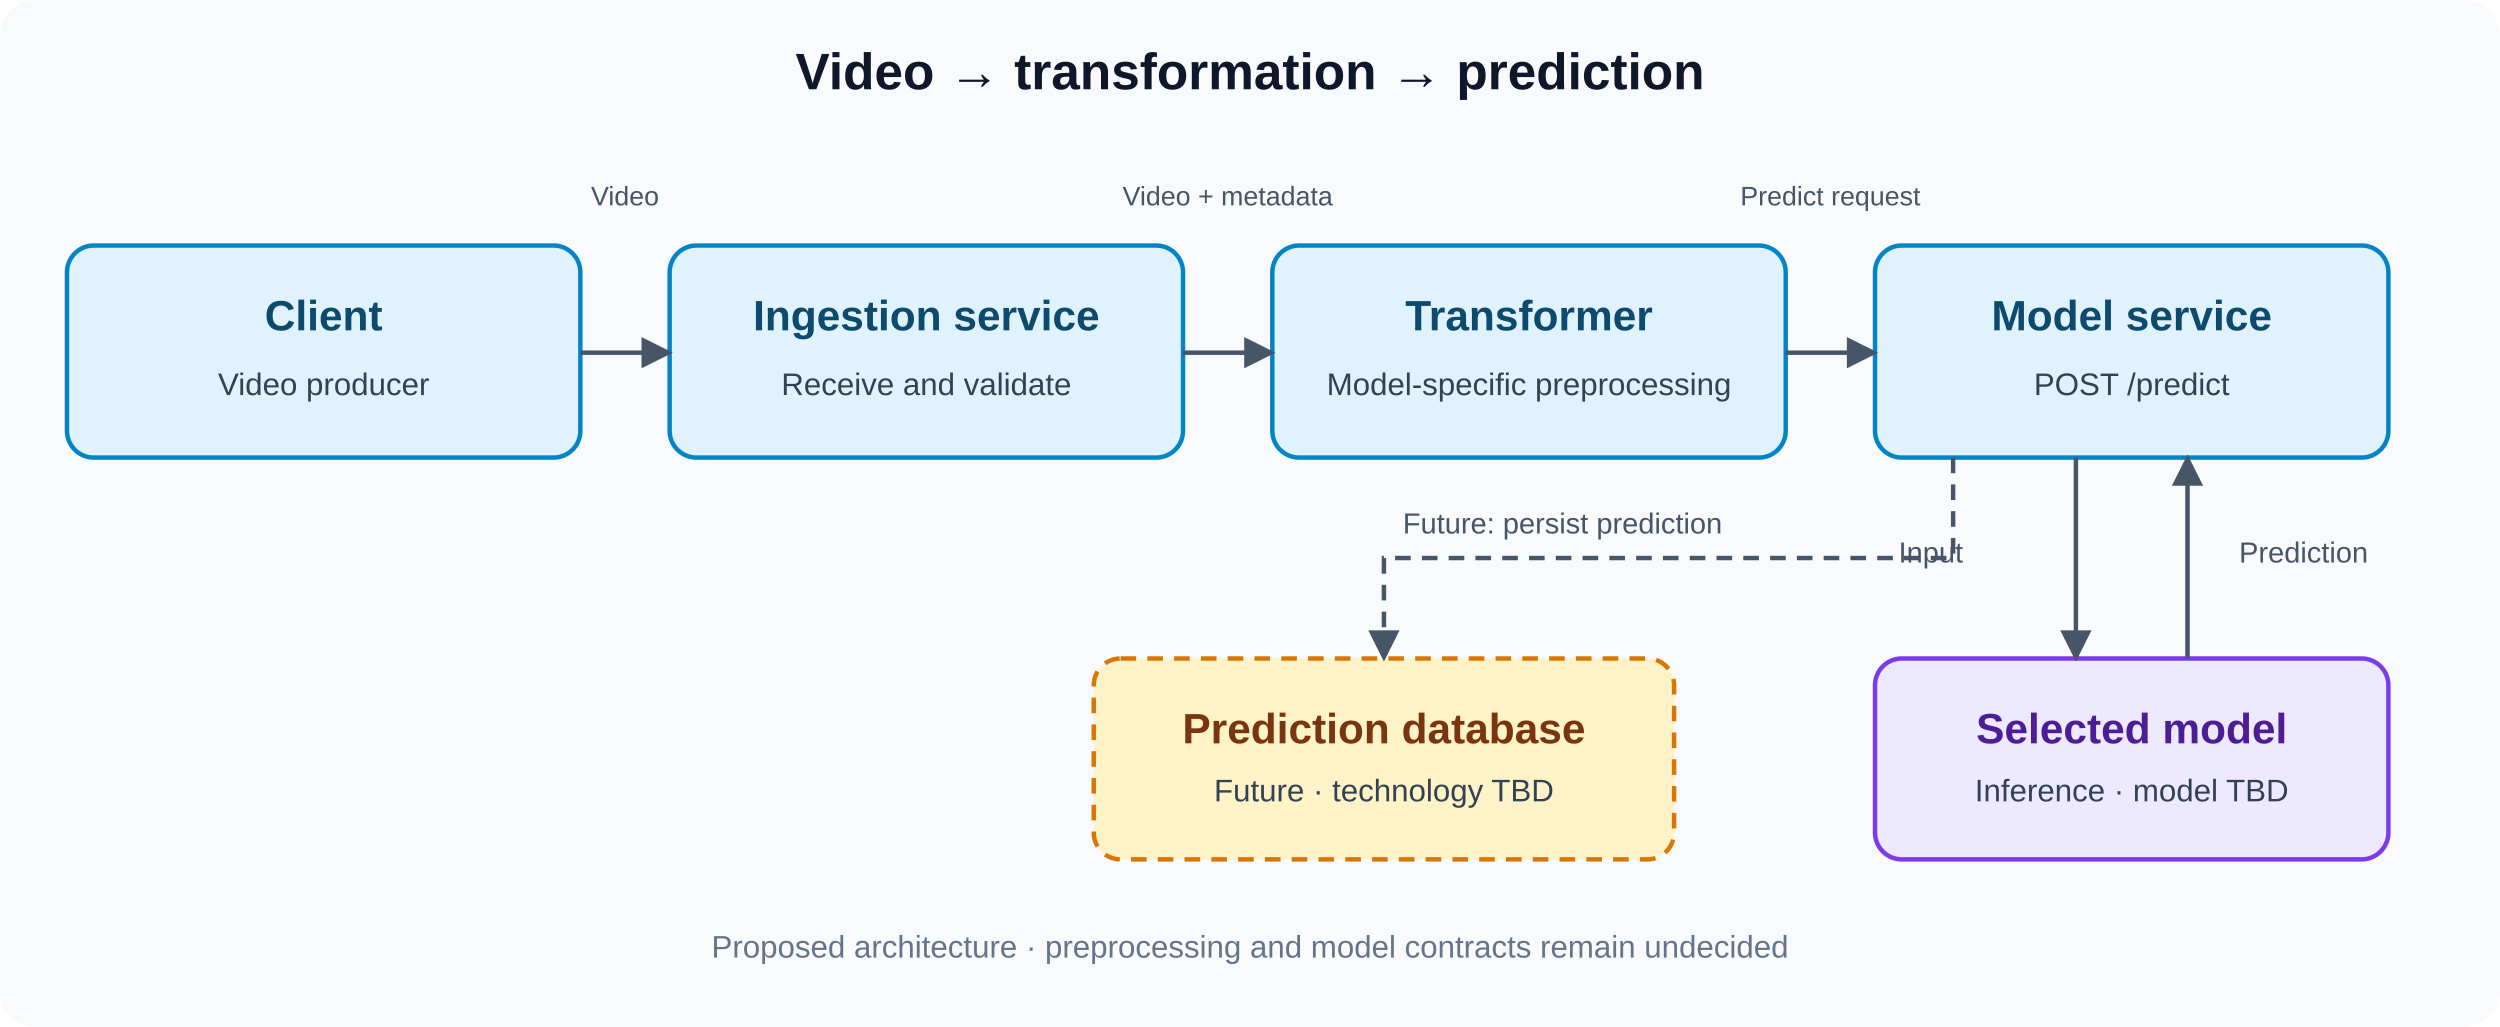
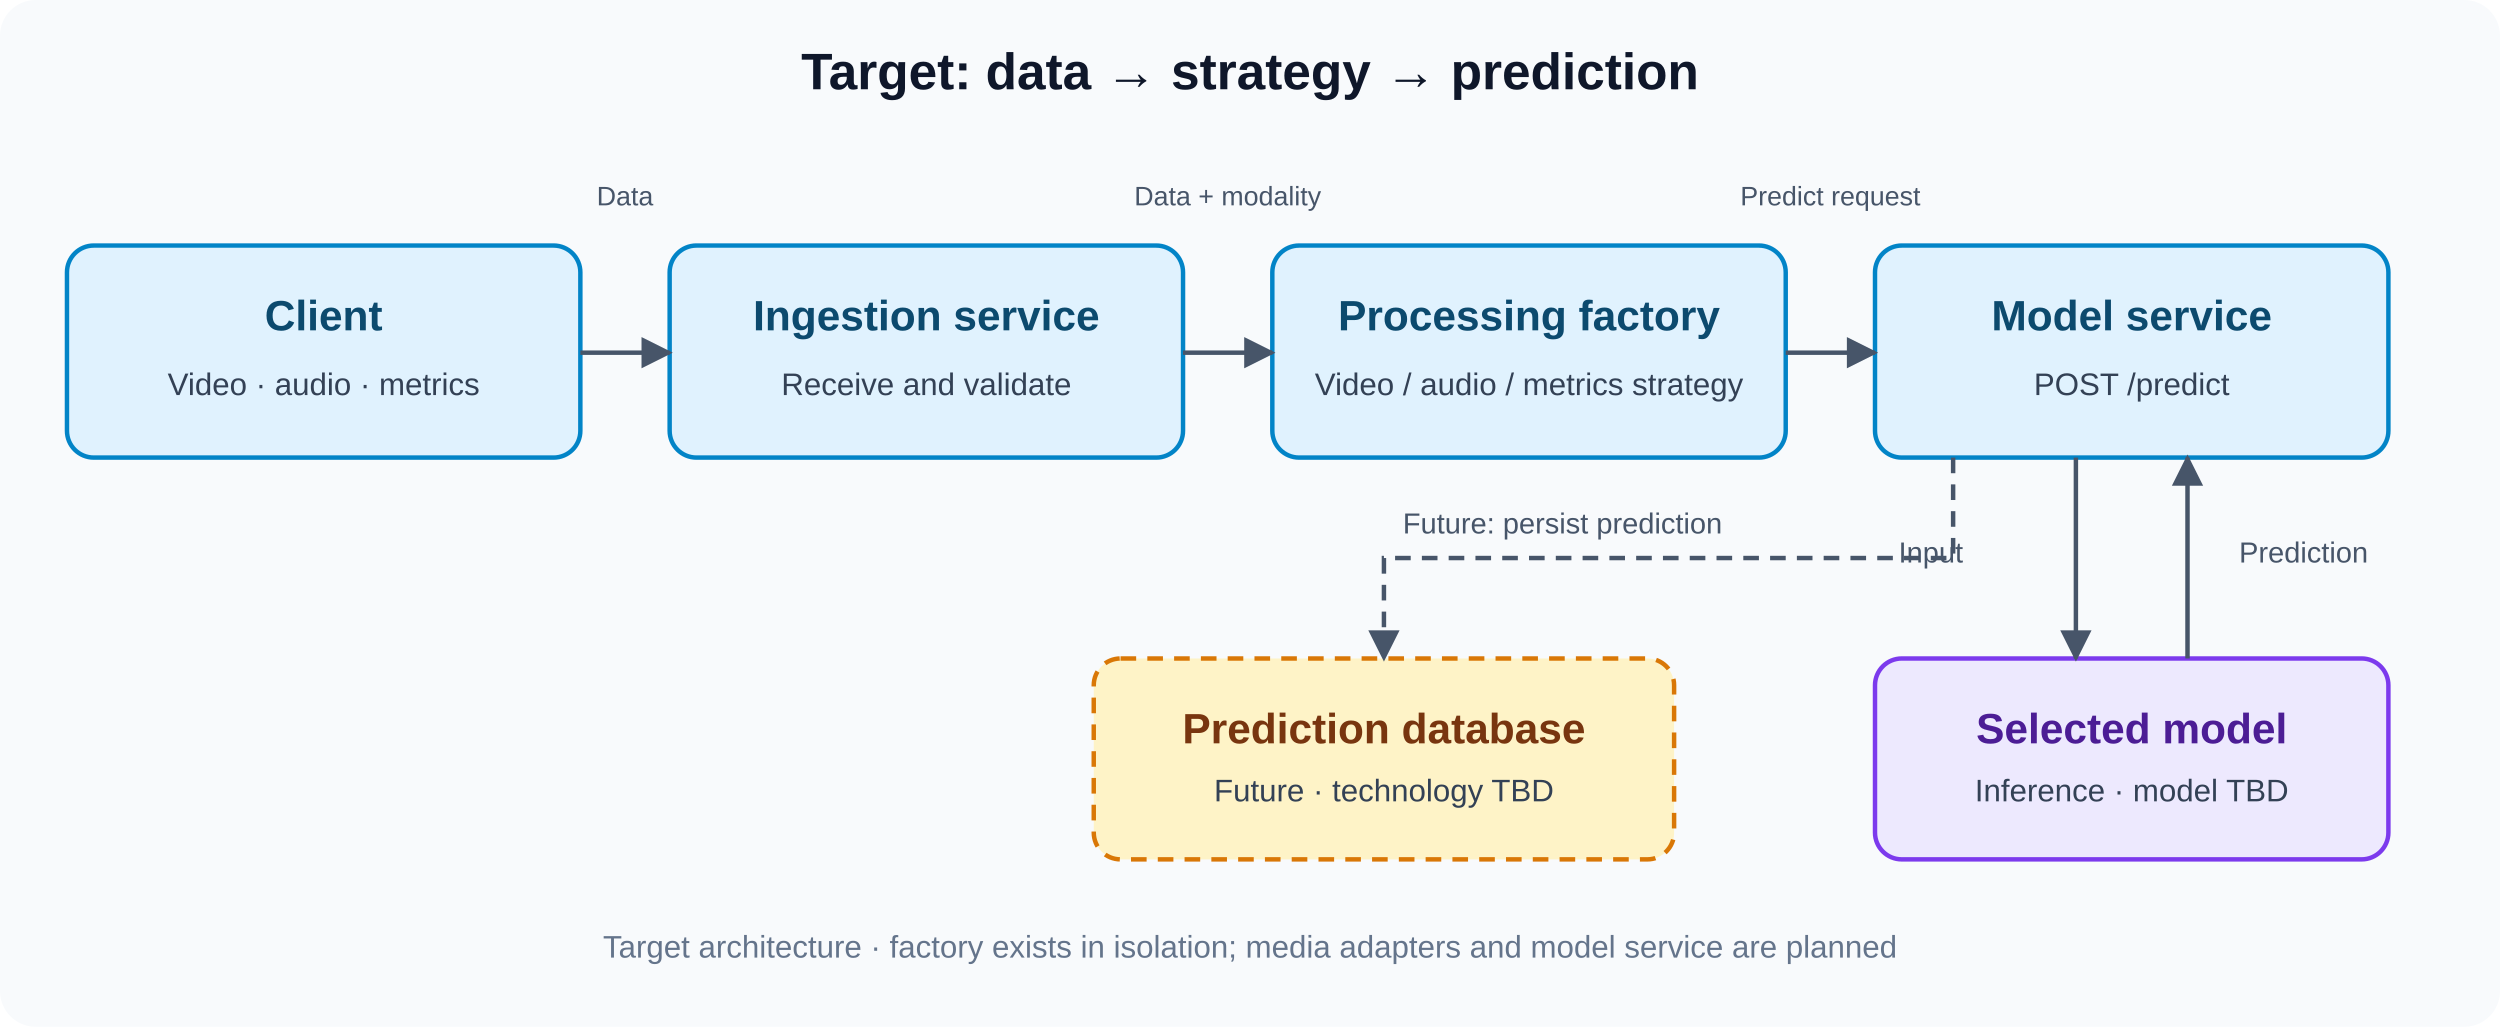
<svg xmlns="http://www.w3.org/2000/svg" width="1120" height="460" viewBox="0 0 1120 460" role="img" aria-labelledby="title desc">
  <defs>
    <marker id="arrow" viewBox="0 0 10 10" refX="9" refY="5" markerWidth="7" markerHeight="7" orient="auto-start-reverse">
      <path d="M 0 0 L 10 5 L 0 10 z" fill="#475569" />
    </marker>
  </defs>
  <rect width="1120" height="460" rx="16" fill="#f8fafc" />
  <g font-family="Arial, Helvetica, sans-serif" text-anchor="middle">
-     <text x="560" y="40" font-size="23" font-weight="bold" fill="#0f172a">Video → transformation → prediction</text>
+     <text x="560" y="40" font-size="23" font-weight="bold" fill="#0f172a">Target: data → strategy → prediction</text>
    <rect x="30" y="110" width="230" height="95" rx="12" fill="#e0f2fe" stroke="#0284c7" stroke-width="2" />
    <text x="145" y="148" font-size="19" font-weight="bold" fill="#0c4a6e">Client</text>
-     <text x="145" y="177" font-size="14" fill="#334155">Video producer</text>
+     <text x="145" y="177" font-size="14" fill="#334155">Video · audio · metrics</text>
    <rect x="300" y="110" width="230" height="95" rx="12" fill="#e0f2fe" stroke="#0284c7" stroke-width="2" />
    <text x="415" y="148" font-size="19" font-weight="bold" fill="#0c4a6e">Ingestion service</text>
    <text x="415" y="177" font-size="14" fill="#334155">Receive and validate</text>
    <rect x="570" y="110" width="230" height="95" rx="12" fill="#e0f2fe" stroke="#0284c7" stroke-width="2" />
-     <text x="685" y="148" font-size="19" font-weight="bold" fill="#0c4a6e">Transformer</text>
-     <text x="685" y="177" font-size="14" fill="#334155">Model-specific preprocessing</text>
+     <text x="685" y="148" font-size="19" font-weight="bold" fill="#0c4a6e">Processing factory</text>
+     <text x="685" y="177" font-size="14" fill="#334155">Video / audio / metrics strategy</text>
    <rect x="840" y="110" width="230" height="95" rx="12" fill="#e0f2fe" stroke="#0284c7" stroke-width="2" />
    <text x="955" y="148" font-size="19" font-weight="bold" fill="#0c4a6e">Model service</text>
    <text x="955" y="177" font-size="14" fill="#334155">POST /predict</text>
    <path d="M 260 158 H 300" stroke="#475569" stroke-width="2" marker-end="url(#arrow)" />
-     <text x="280" y="92" font-size="12" fill="#475569">Video</text>
+     <text x="280" y="92" font-size="12" fill="#475569">Data</text>
    <path d="M 530 158 H 570" stroke="#475569" stroke-width="2" marker-end="url(#arrow)" />
-     <text x="550" y="92" font-size="12" fill="#475569">Video + metadata</text>
+     <text x="550" y="92" font-size="12" fill="#475569">Data + modality</text>
    <path d="M 800 158 H 840" stroke="#475569" stroke-width="2" marker-end="url(#arrow)" />
    <text x="820" y="92" font-size="12" fill="#475569">Predict request</text>
    <rect x="840" y="295" width="230" height="90" rx="12" fill="#ede9fe" stroke="#7c3aed" stroke-width="2" />
    <text x="955" y="333" font-size="19" font-weight="bold" fill="#4c1d95">Selected model</text>
    <text x="955" y="359" font-size="14" fill="#334155">Inference · model TBD</text>
    <path d="M 930 205 V 295" fill="none" stroke="#475569" stroke-width="2" marker-end="url(#arrow)" />
    <path d="M 980 295 V 205" fill="none" stroke="#475569" stroke-width="2" marker-end="url(#arrow)" />
    <text x="865" y="252" font-size="13" fill="#475569">Input</text>
    <text x="1032" y="252" font-size="13" fill="#475569">Prediction</text>
    <rect x="490" y="295" width="260" height="90" rx="12" fill="#fef3c7" stroke="#d97706" stroke-width="2" stroke-dasharray="7 5" />
    <text x="620" y="333" font-size="19" font-weight="bold" fill="#78350f">Prediction database</text>
    <text x="620" y="359" font-size="14" fill="#334155">Future · technology TBD</text>
    <path d="M 875 205 V 250 H 620 V 295" fill="none" stroke="#475569" stroke-width="2" stroke-dasharray="7 5" marker-end="url(#arrow)" />
    <text x="700" y="239" font-size="13" fill="#475569">Future: persist prediction</text>
-     <text x="560" y="429" font-size="14" fill="#64748b">Proposed architecture · preprocessing and model contracts remain undecided</text>
+     <text x="560" y="429" font-size="14" fill="#64748b">Target architecture · factory exists in isolation; media adapters and model service are planned</text>
  </g>
</svg>
